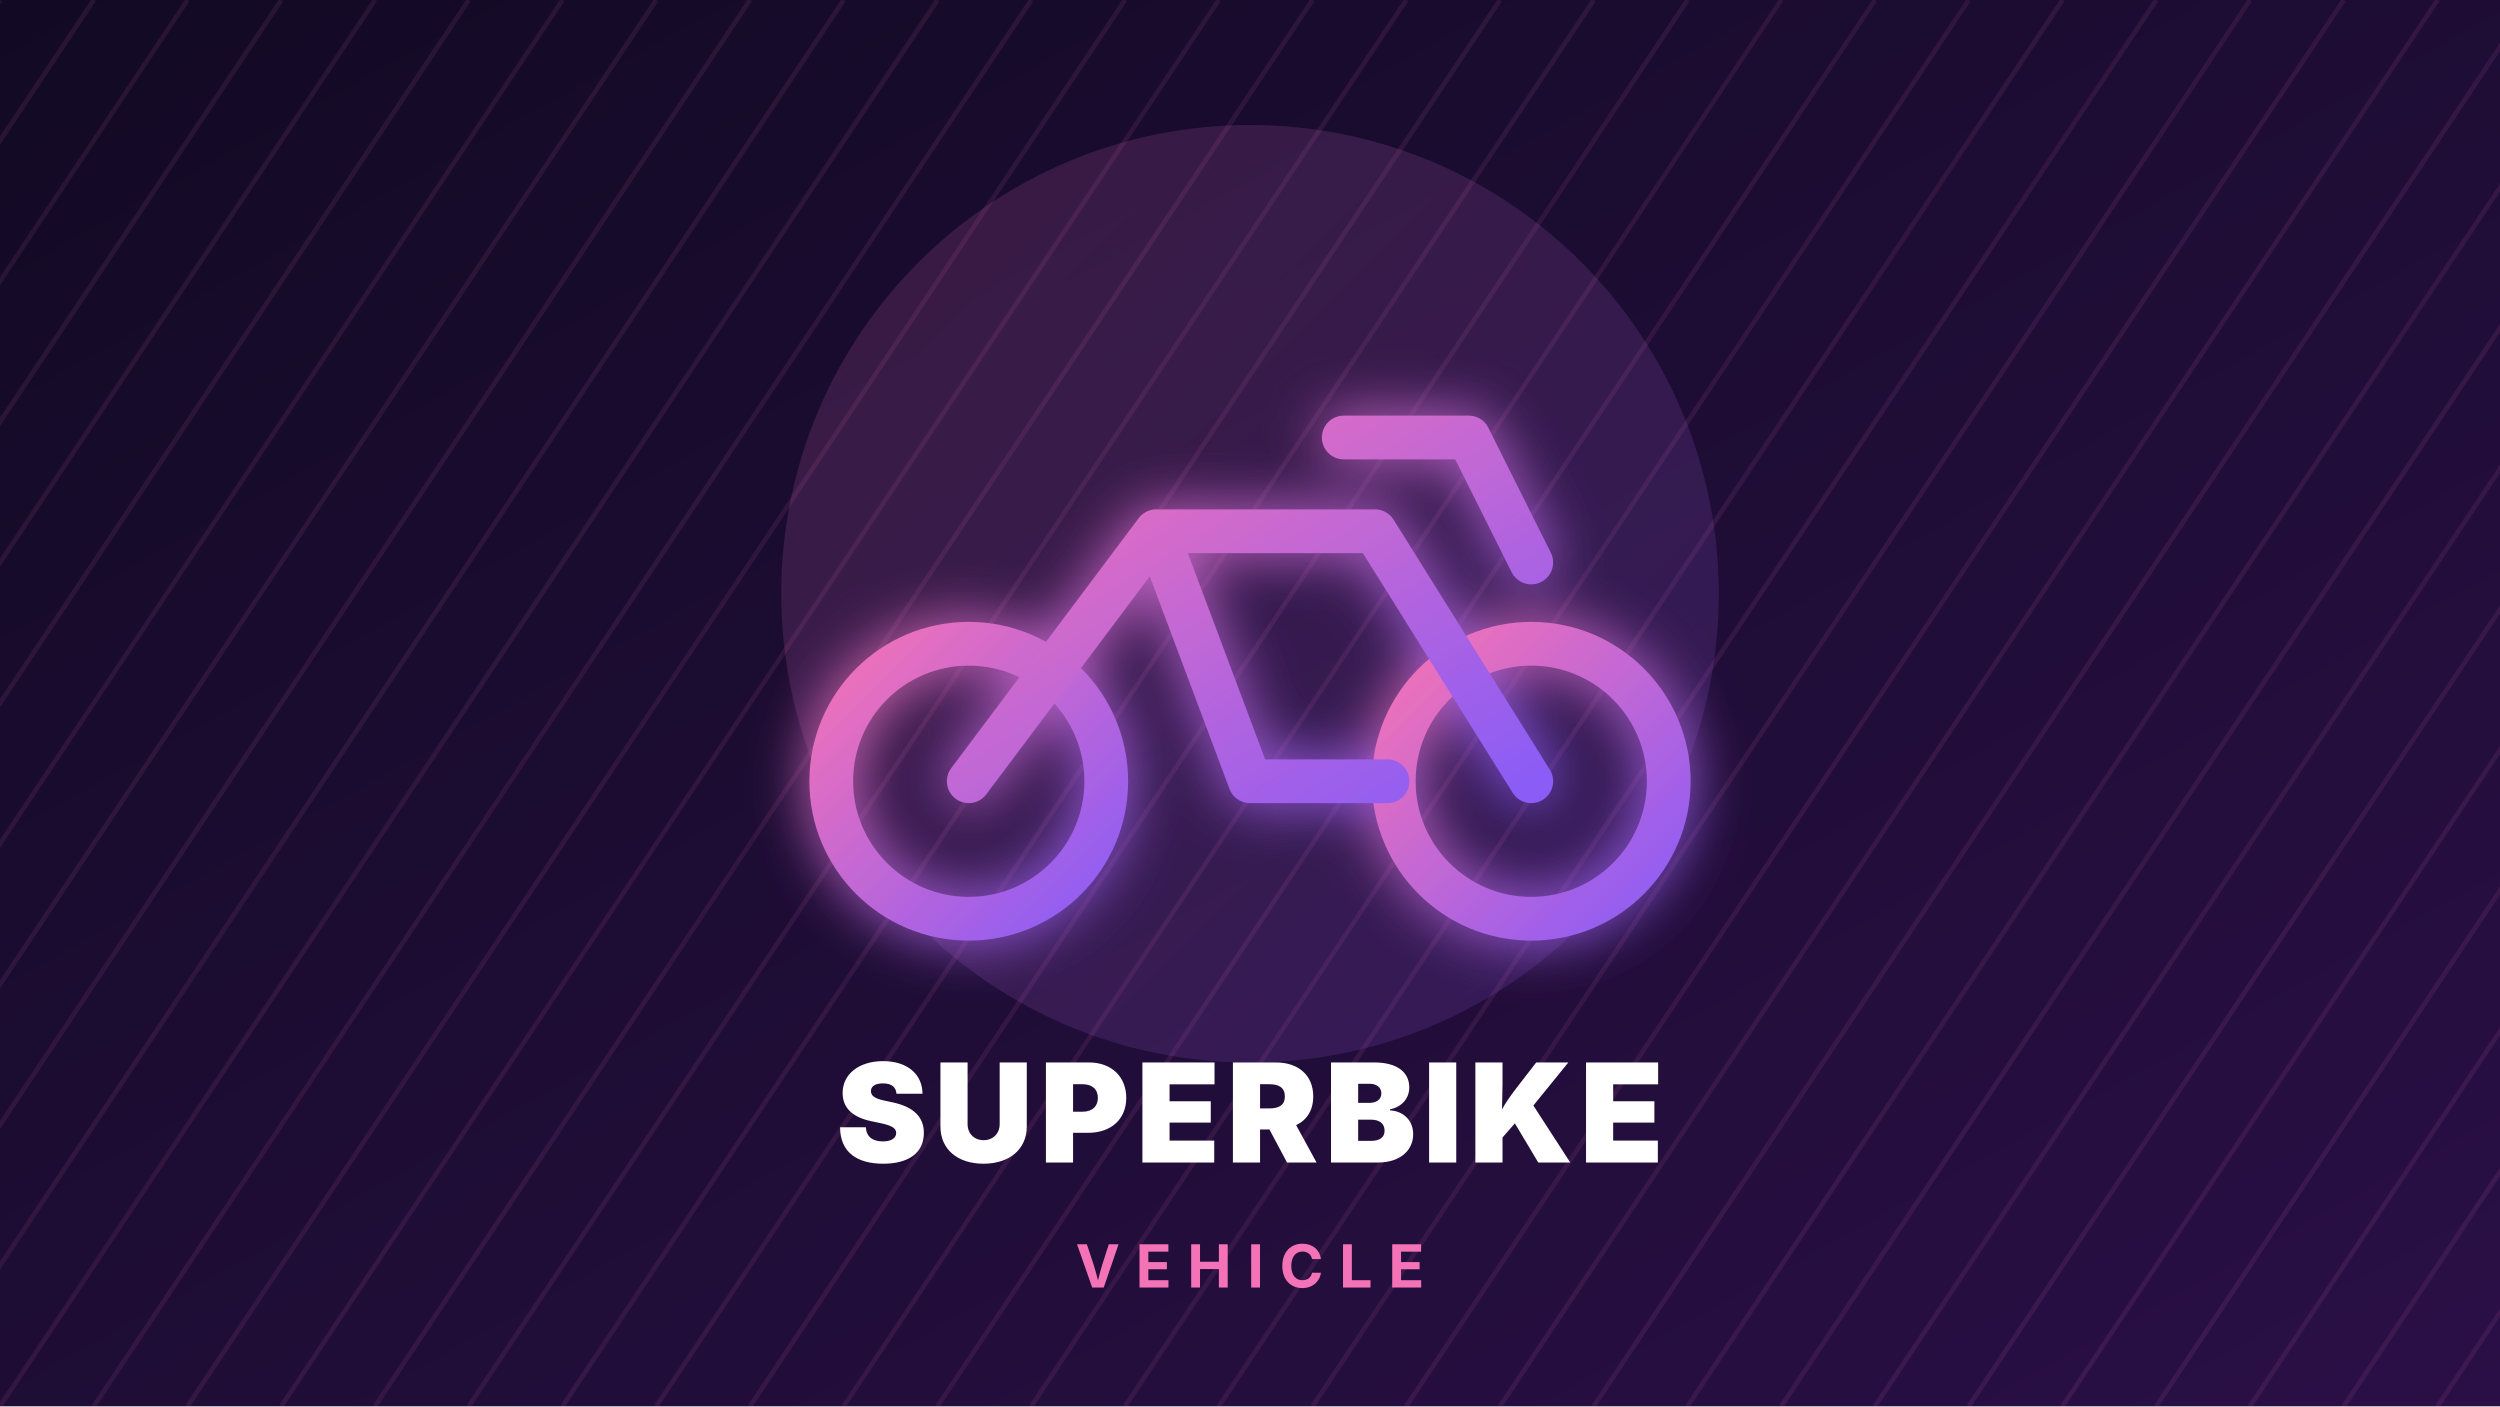
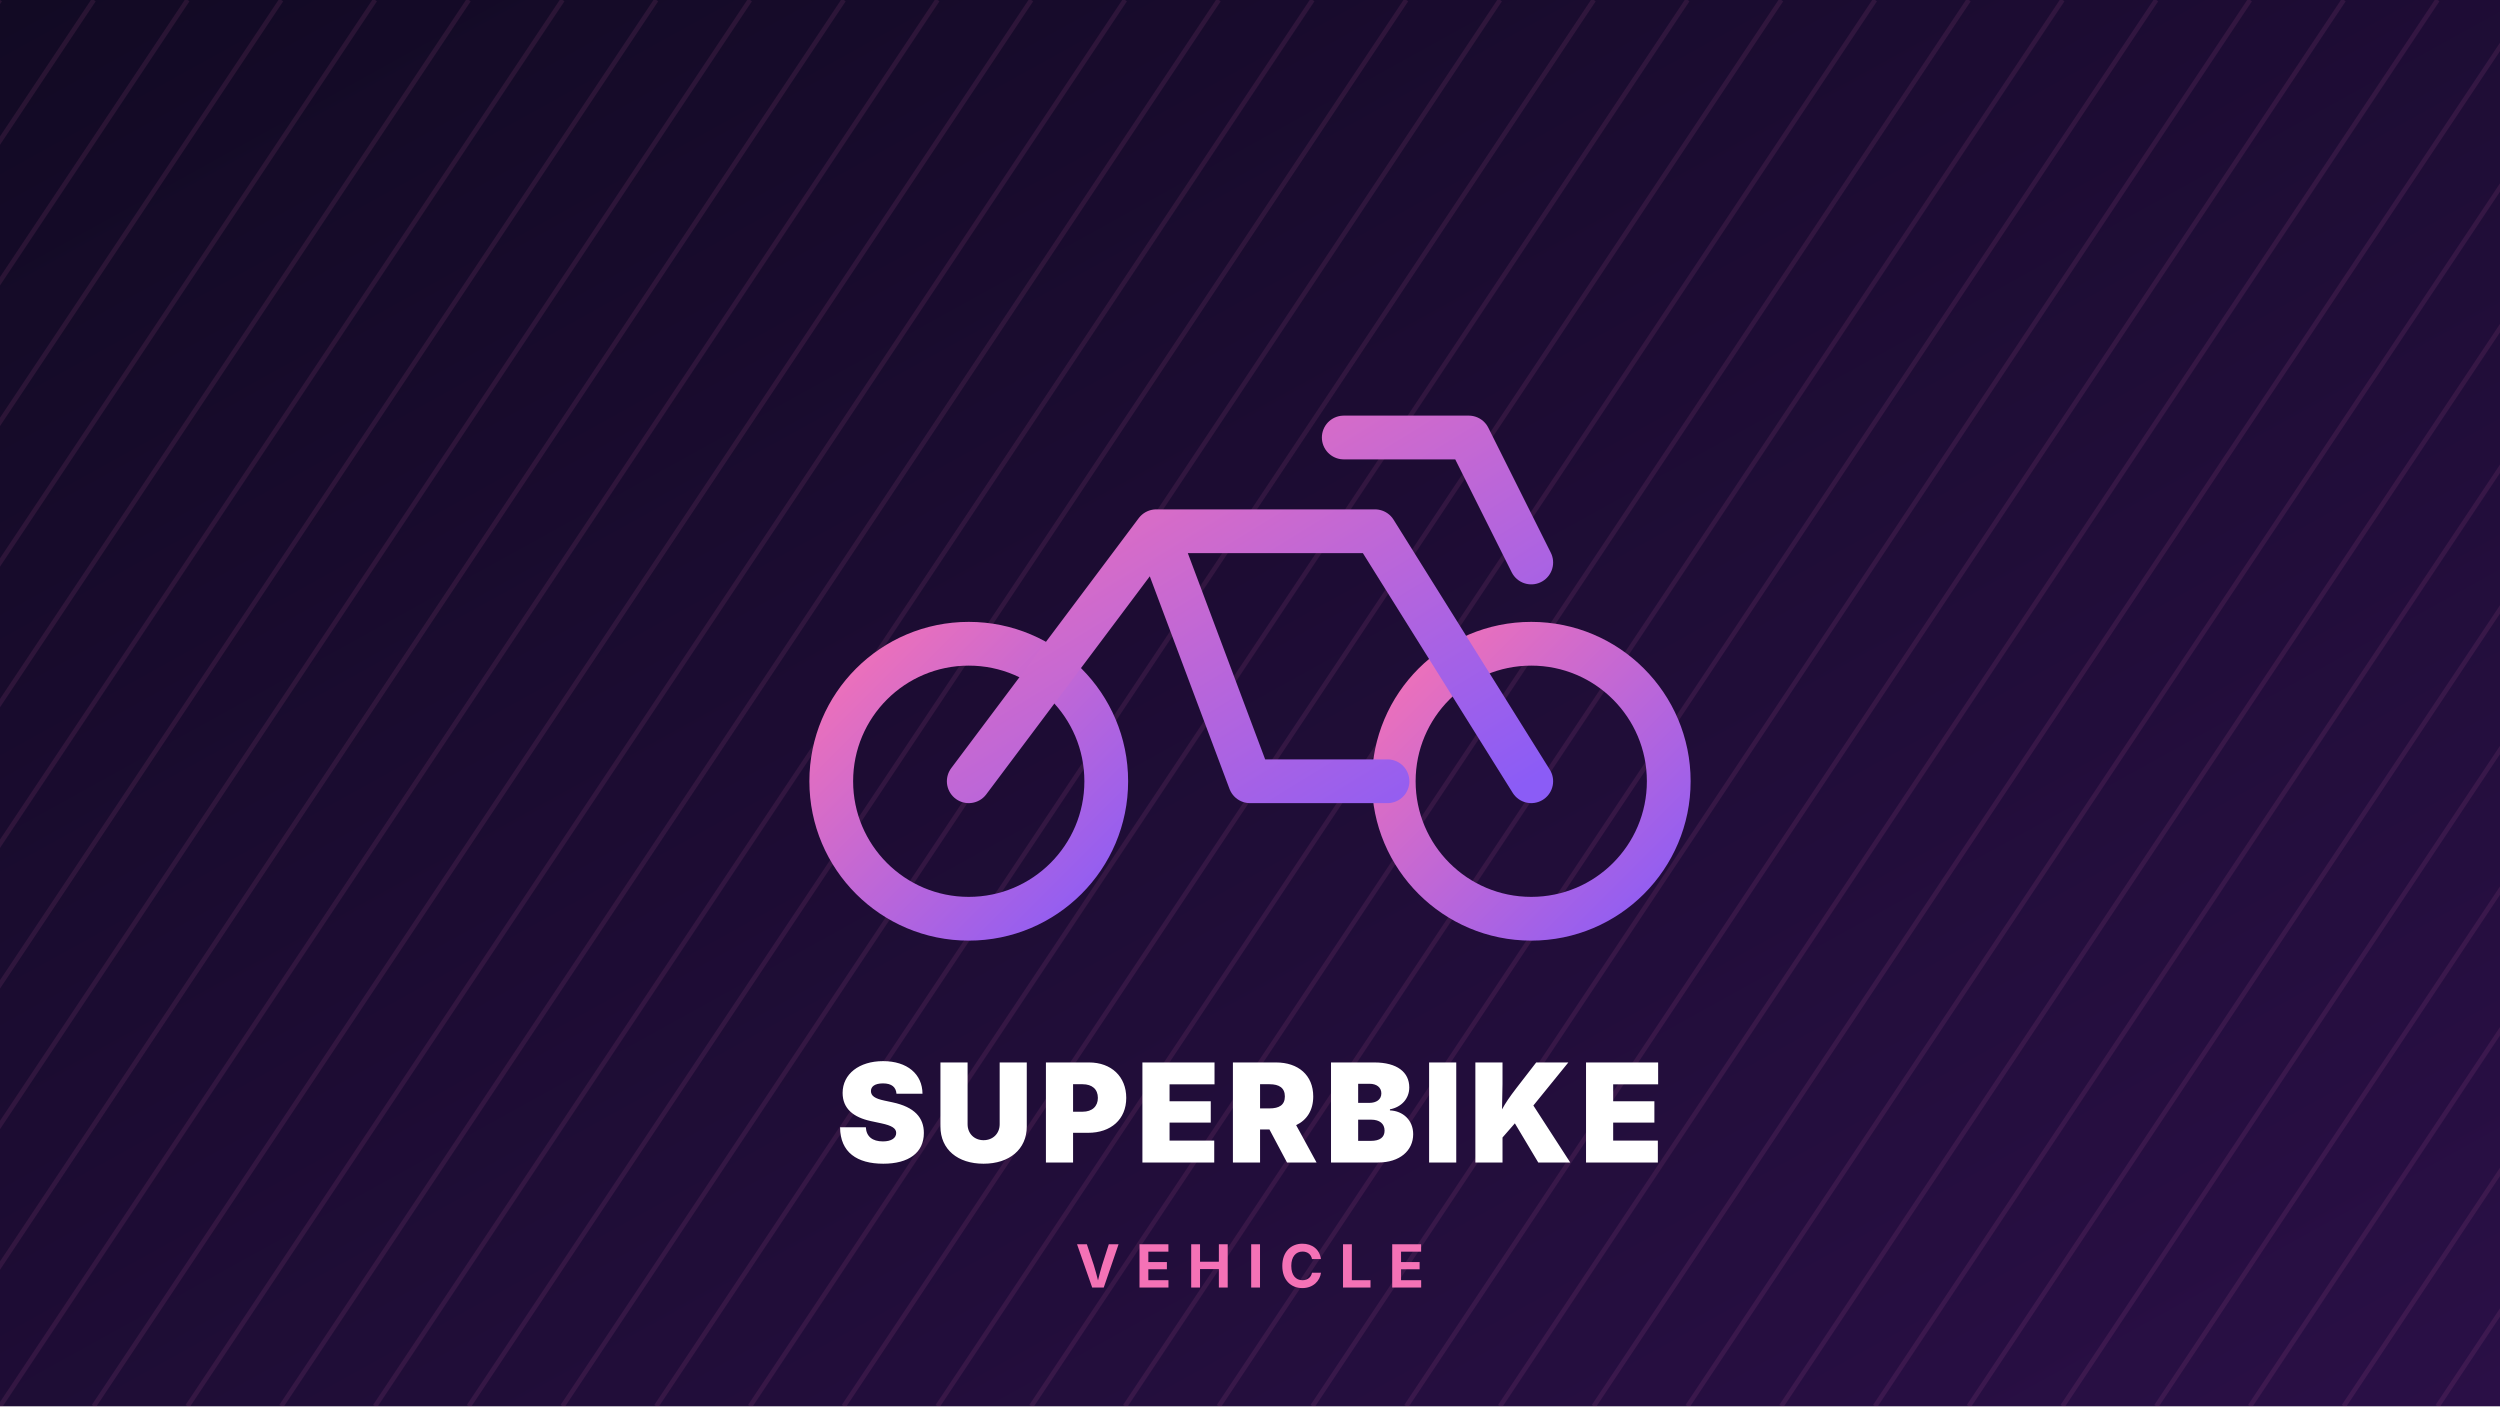
<svg xmlns="http://www.w3.org/2000/svg" viewBox="0 0 800 450" width="800" height="450">
  <defs>
    <linearGradient id="bg" x1="0" y1="0" x2="1" y2="1">
      <stop offset="0" stop-color="#120a24" />
      <stop offset="1" stop-color="#2a0f46" />
    </linearGradient>
    <linearGradient id="ac" x1="0" y1="0" x2="1" y2="1">
      <stop offset="0" stop-color="#f472b6" />
      <stop offset="1" stop-color="#8b5cf6" />
    </linearGradient>
-     <filter id="glow" x="-30%" y="-30%" width="160%" height="160%">
-       <feGaussianBlur stdDeviation="9" result="b" />
-       <feMerge>
-         <feMergeNode in="b" />
-         <feMergeNode in="SourceGraphic" />
-       </feMerge>
-     </filter>
  </defs>
  <rect width="800" height="450" fill="url(#bg)" />
  <g opacity=".10" stroke="#f472b6" stroke-width="1.5">
    <line x1="0" y1="0" x2="-300" y2="450" />
    <line x1="30" y1="0" x2="-270" y2="450" />
    <line x1="60" y1="0" x2="-240" y2="450" />
    <line x1="90" y1="0" x2="-210" y2="450" />
    <line x1="120" y1="0" x2="-180" y2="450" />
    <line x1="150" y1="0" x2="-150" y2="450" />
    <line x1="180" y1="0" x2="-120" y2="450" />
    <line x1="210" y1="0" x2="-90" y2="450" />
    <line x1="240" y1="0" x2="-60" y2="450" />
    <line x1="270" y1="0" x2="-30" y2="450" />
    <line x1="300" y1="0" x2="0" y2="450" />
    <line x1="330" y1="0" x2="30" y2="450" />
    <line x1="360" y1="0" x2="60" y2="450" />
    <line x1="390" y1="0" x2="90" y2="450" />
    <line x1="420" y1="0" x2="120" y2="450" />
    <line x1="450" y1="0" x2="150" y2="450" />
    <line x1="480" y1="0" x2="180" y2="450" />
    <line x1="510" y1="0" x2="210" y2="450" />
    <line x1="540" y1="0" x2="240" y2="450" />
    <line x1="570" y1="0" x2="270" y2="450" />
    <line x1="600" y1="0" x2="300" y2="450" />
    <line x1="630" y1="0" x2="330" y2="450" />
    <line x1="660" y1="0" x2="360" y2="450" />
    <line x1="690" y1="0" x2="390" y2="450" />
    <line x1="720" y1="0" x2="420" y2="450" />
    <line x1="750" y1="0" x2="450" y2="450" />
    <line x1="780" y1="0" x2="480" y2="450" />
    <line x1="810" y1="0" x2="510" y2="450" />
    <line x1="840" y1="0" x2="540" y2="450" />
    <line x1="870" y1="0" x2="570" y2="450" />
    <line x1="900" y1="0" x2="600" y2="450" />
    <line x1="930" y1="0" x2="630" y2="450" />
    <line x1="960" y1="0" x2="660" y2="450" />
    <line x1="990" y1="0" x2="690" y2="450" />
    <line x1="1020" y1="0" x2="720" y2="450" />
    <line x1="1050" y1="0" x2="750" y2="450" />
    <line x1="1080" y1="0" x2="780" y2="450" />
    <line x1="1110" y1="0" x2="810" y2="450" />
    <line x1="1140" y1="0" x2="840" y2="450" />
  </g>
-   <circle cx="400" cy="190" r="150" fill="url(#ac)" opacity=".16" />
-   <g transform="translate(144 -40)" filter="url(#glow)" fill="none" stroke="url(#ac)" stroke-width="14" stroke-linecap="round" stroke-linejoin="round">
+   <g transform="translate(144 -40)" fill="none" stroke="url(#ac)" stroke-width="14" stroke-linecap="round" stroke-linejoin="round">
    <circle cx="166" cy="290" r="44" />
    <circle cx="346" cy="290" r="44" />
    <path d="M166 290 L226 210 H296 L346 290 M226 210 L256 290 H300 M286 180 H326 L346 220" />
  </g>
  <text x="400" y="372" text-anchor="middle" font-family="Inter, Arial, sans-serif" font-size="44" font-weight="900" letter-spacing="2" fill="#fff">SUPERBIKE</text>
  <text x="400" y="412" text-anchor="middle" font-family="Inter, Arial, sans-serif" font-size="19" font-weight="700" letter-spacing="5" fill="#f472b6">VEHICLE</text>
</svg>
